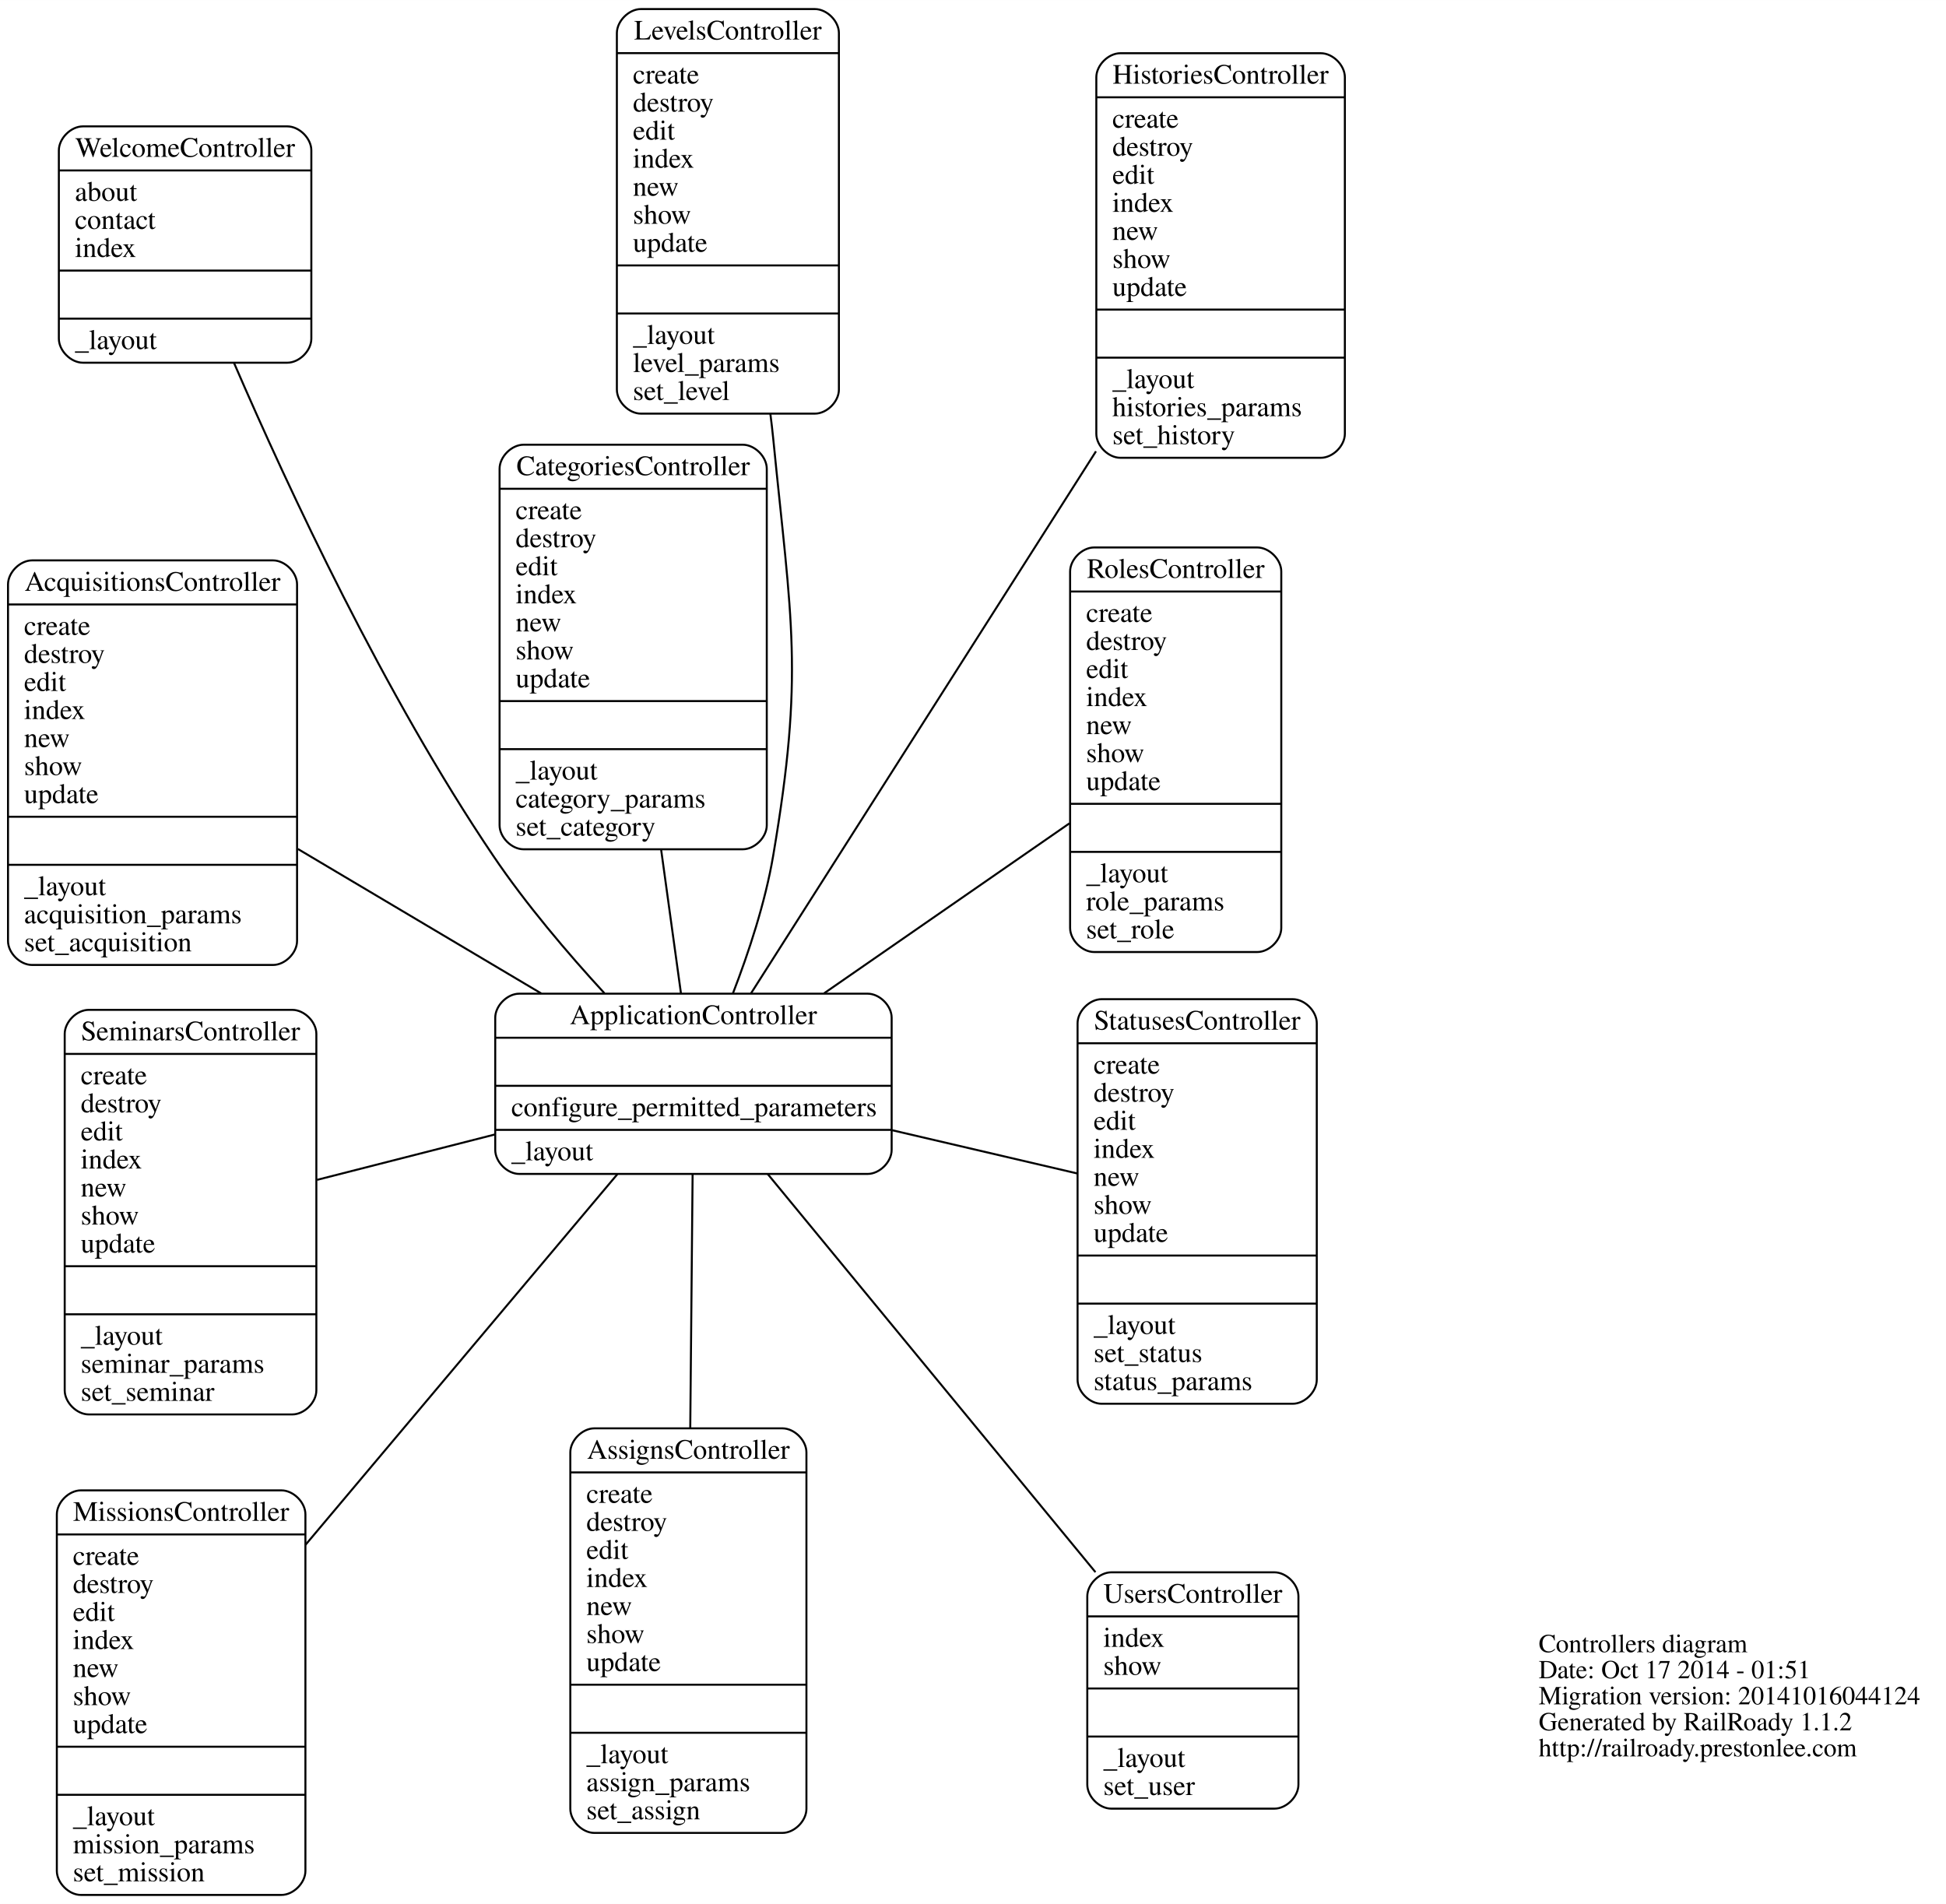
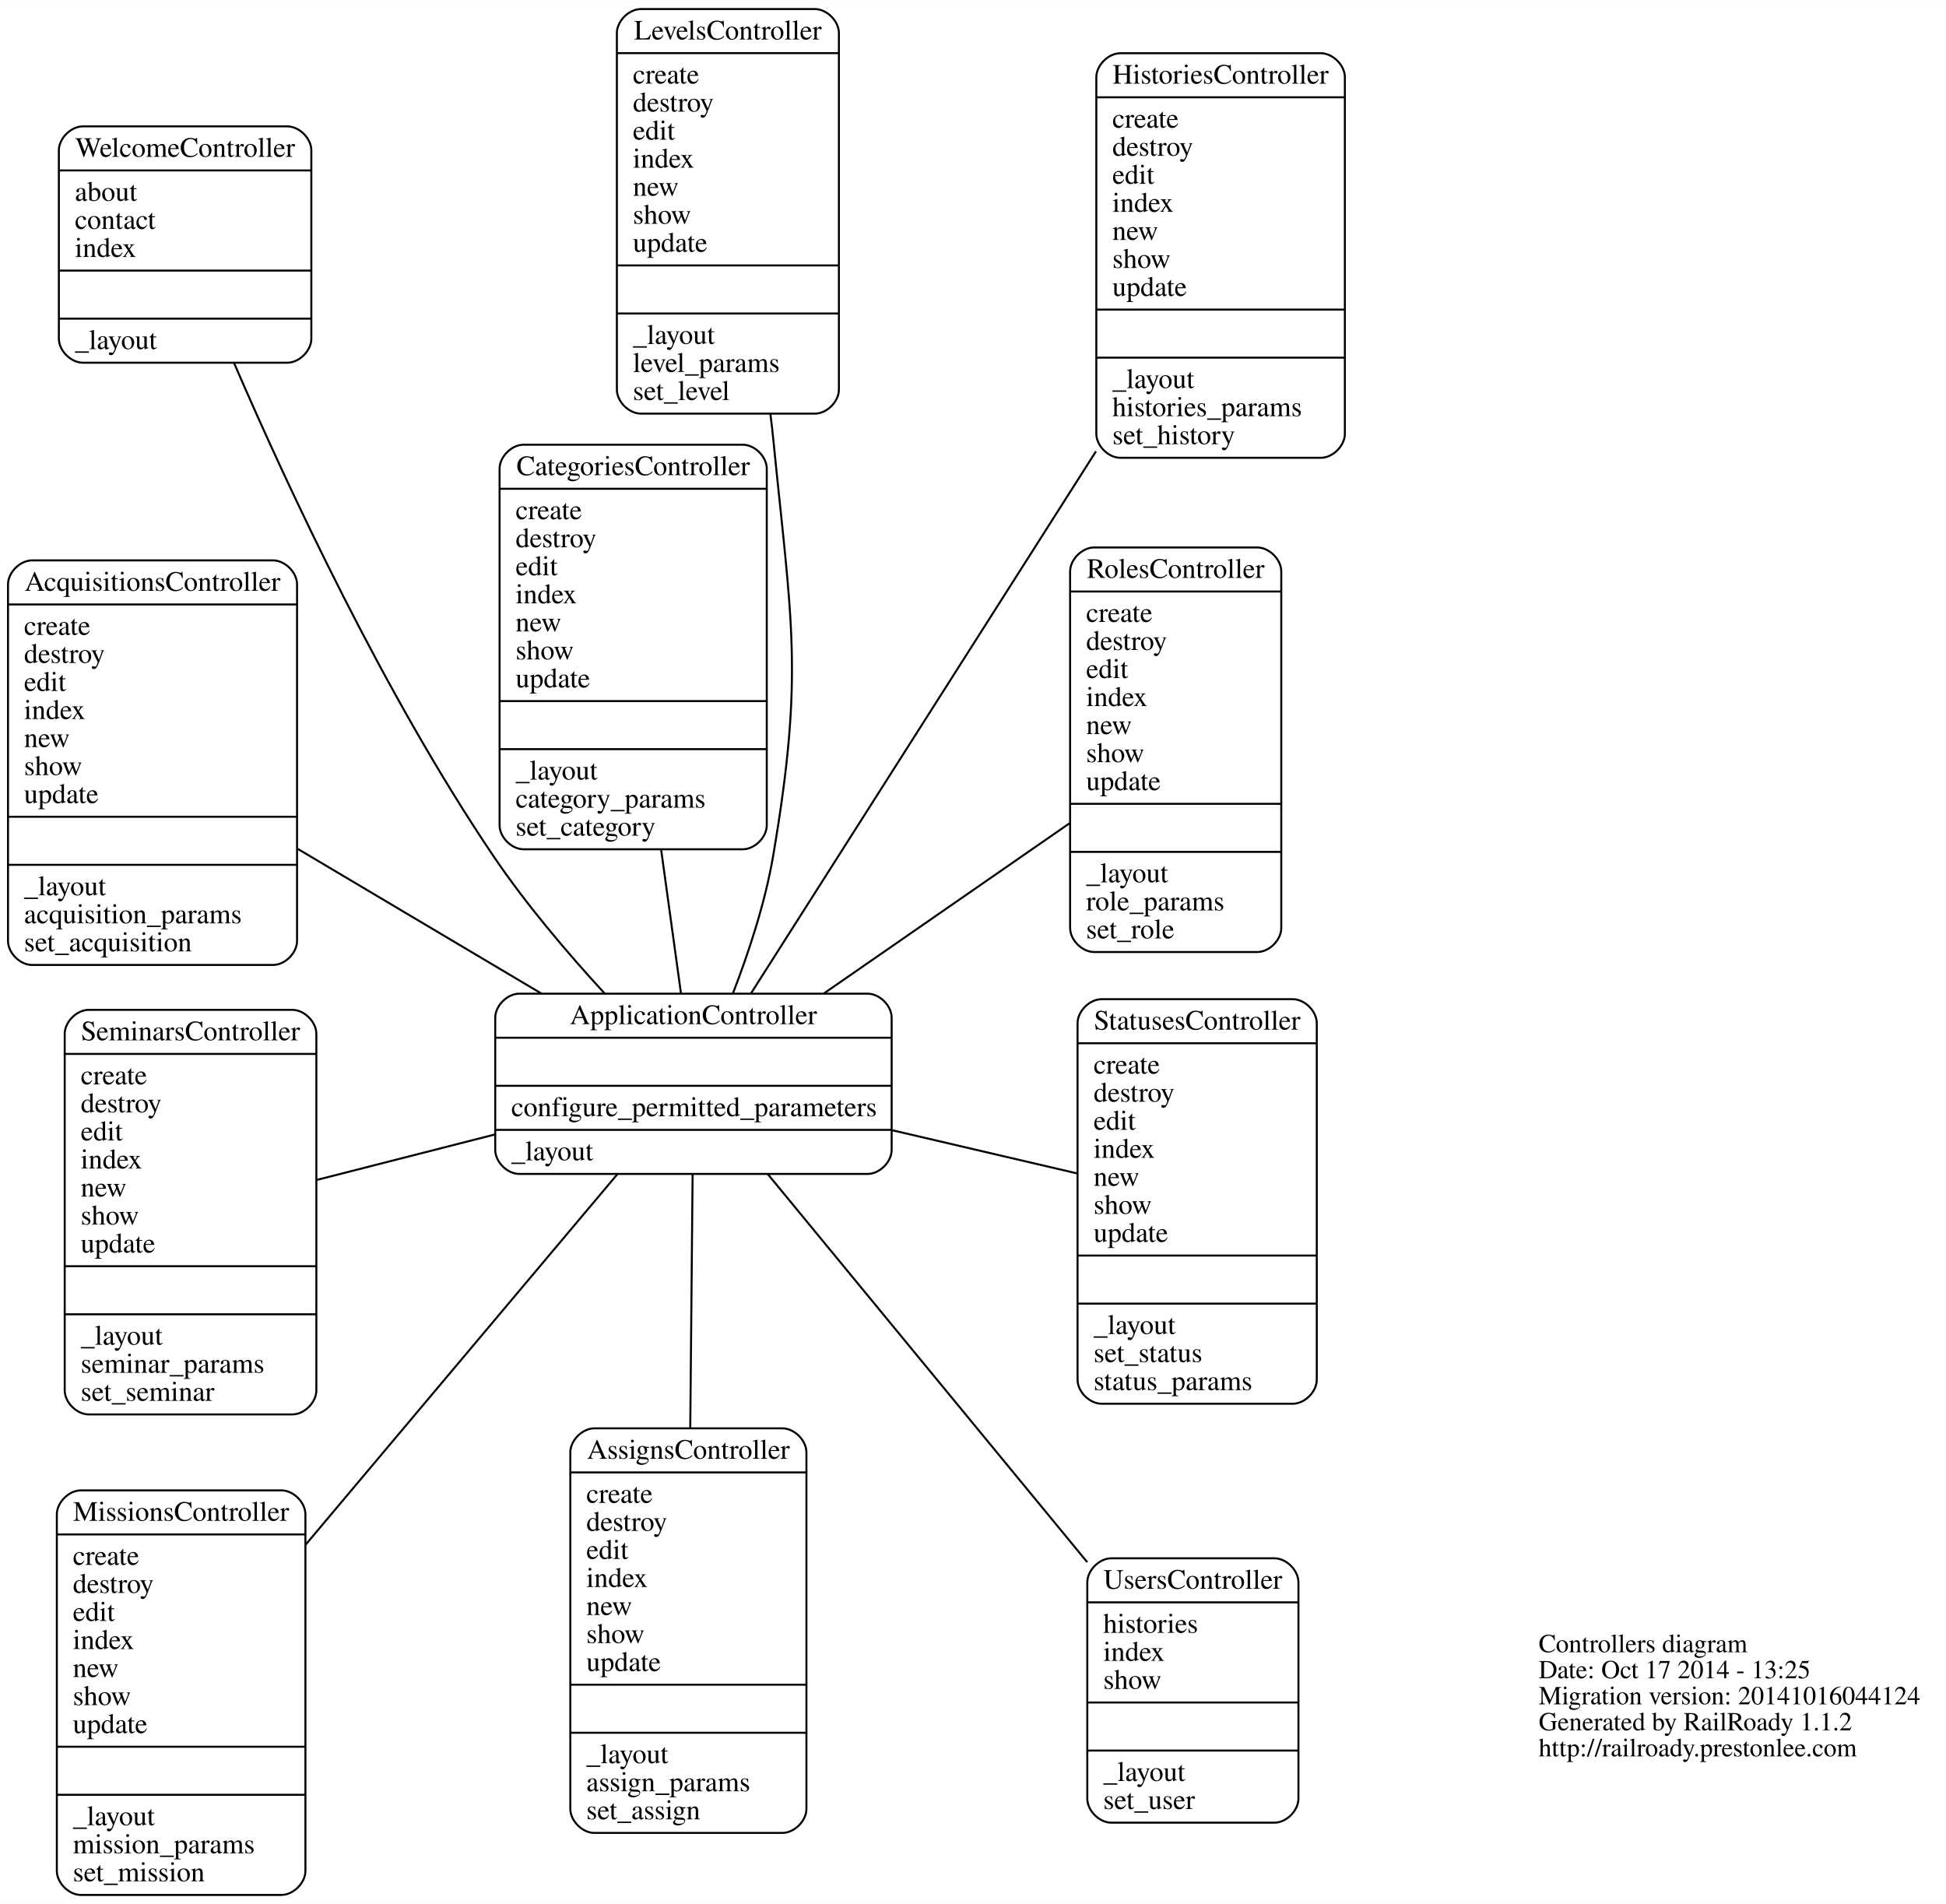
<svg xmlns="http://www.w3.org/2000/svg" width="972pt" height="951pt" viewBox="0.00 0.00 971.65 950.61">
  <g id="graph0" class="graph" transform="scale(1 1) rotate(0) translate(318.959 443.026)">
    <polygon fill="white" stroke="none" points="-318.959,507.587 -318.959,-443.026 652.688,-443.026 652.688,507.587 -318.959,507.587" />
    <g id="node1" class="node">
      <text text-anchor="start" x="449.312" y="381.9" font-family="Times,serif" font-size="13.00">Controllers diagram</text>
-       <text text-anchor="start" x="449.312" y="394.9" font-family="Times,serif" font-size="13.00">Date: Oct 17 2014 - 01:51</text>
+       <text text-anchor="start" x="449.312" y="394.9" font-family="Times,serif" font-size="13.00">Date: Oct 17 2014 - 13:25</text>
      <text text-anchor="start" x="449.312" y="407.9" font-family="Times,serif" font-size="13.00">Migration version: 20141016044124</text>
      <text text-anchor="start" x="449.312" y="420.9" font-family="Times,serif" font-size="13.00">Generated by RailRoady 1.1.2</text>
      <text text-anchor="start" x="449.312" y="433.9" font-family="Times,serif" font-size="13.00">http://railroady.prestonlee.com</text>
    </g>
    <g id="node2" class="node">
      <path fill="none" stroke="black" d="M-302.959,38.752C-302.959,38.752 -182.635,38.752 -182.635,38.752 -176.635,38.752 -170.635,32.752 -170.635,26.752 -170.635,26.752 -170.635,-151.248 -170.635,-151.248 -170.635,-157.248 -176.635,-163.248 -182.635,-163.248 -182.635,-163.248 -302.959,-163.248 -302.959,-163.248 -308.959,-163.248 -314.959,-157.248 -314.959,-151.248 -314.959,-151.248 -314.959,26.752 -314.959,26.752 -314.959,32.752 -308.959,38.752 -302.959,38.752" />
      <text text-anchor="middle" x="-242.797" y="-148.048" font-family="Times,serif" font-size="14.00">AcquisitionsController</text>
      <polyline fill="none" stroke="black" points="-314.959,-141.248 -170.635,-141.248 " />
      <text text-anchor="start" x="-306.959" y="-126.048" font-family="Times,serif" font-size="14.00">create</text>
      <text text-anchor="start" x="-306.959" y="-112.048" font-family="Times,serif" font-size="14.00">destroy</text>
      <text text-anchor="start" x="-306.959" y="-98.048" font-family="Times,serif" font-size="14.00">edit</text>
      <text text-anchor="start" x="-306.959" y="-84.048" font-family="Times,serif" font-size="14.00">index</text>
      <text text-anchor="start" x="-306.959" y="-70.048" font-family="Times,serif" font-size="14.00">new</text>
      <text text-anchor="start" x="-306.959" y="-56.048" font-family="Times,serif" font-size="14.00">show</text>
      <text text-anchor="start" x="-306.959" y="-42.048" font-family="Times,serif" font-size="14.00">update</text>
      <polyline fill="none" stroke="black" points="-314.959,-35.248 -170.635,-35.248 " />
      <polyline fill="none" stroke="black" points="-314.959,-11.248 -170.635,-11.248 " />
      <text text-anchor="start" x="-306.959" y="3.952" font-family="Times,serif" font-size="14.00">_layout</text>
      <text text-anchor="start" x="-306.959" y="17.952" font-family="Times,serif" font-size="14.00">acquisition_params</text>
      <text text-anchor="start" x="-306.959" y="31.952" font-family="Times,serif" font-size="14.00">set_acquisition</text>
    </g>
    <g id="node3" class="node">
      <path fill="none" stroke="black" d="M-59.685,143.091C-59.685,143.091 114.247,143.091 114.247,143.091 120.247,143.091 126.247,137.091 126.247,131.091 126.247,131.091 126.247,65.091 126.247,65.091 126.247,59.091 120.247,53.091 114.247,53.091 114.247,53.091 -59.685,53.091 -59.685,53.091 -65.685,53.091 -71.685,59.091 -71.685,65.091 -71.685,65.091 -71.685,131.091 -71.685,131.091 -71.685,137.091 -65.685,143.091 -59.685,143.091" />
      <text text-anchor="middle" x="27.281" y="68.291" font-family="Times,serif" font-size="14.00">ApplicationController</text>
      <polyline fill="none" stroke="black" points="-71.685,75.091 126.247,75.091 " />
      <polyline fill="none" stroke="black" points="-71.685,99.091 126.247,99.091 " />
      <text text-anchor="start" x="-63.685" y="114.291" font-family="Times,serif" font-size="14.00">configure_permitted_parameters</text>
      <polyline fill="none" stroke="black" points="-71.685,121.091 126.247,121.091 " />
      <text text-anchor="start" x="-63.685" y="136.291" font-family="Times,serif" font-size="14.00">_layout</text>
    </g>
    <g id="edge1" class="edge">
      <path fill="none" stroke="black" d="M-48.67,53.001C-86.739,30.4 -132.612,3.167 -170.205,-19.152" />
    </g>
    <g id="node4" class="node">
      <path fill="none" stroke="black" d="M-22.194,472.119C-22.194,472.119 71.696,472.119 71.696,472.119 77.696,472.119 83.696,466.119 83.696,460.119 83.696,460.119 83.696,282.119 83.696,282.119 83.696,276.119 77.696,270.119 71.696,270.119 71.696,270.119 -22.194,270.119 -22.194,270.119 -28.194,270.119 -34.194,276.119 -34.194,282.119 -34.194,282.119 -34.194,460.119 -34.194,460.119 -34.194,466.119 -28.194,472.119 -22.194,472.119" />
      <text text-anchor="middle" x="24.751" y="285.319" font-family="Times,serif" font-size="14.00">AssignsController</text>
      <polyline fill="none" stroke="black" points="-34.194,292.119 83.696,292.119 " />
      <text text-anchor="start" x="-26.194" y="307.319" font-family="Times,serif" font-size="14.00">create</text>
      <text text-anchor="start" x="-26.194" y="321.319" font-family="Times,serif" font-size="14.00">destroy</text>
      <text text-anchor="start" x="-26.194" y="335.319" font-family="Times,serif" font-size="14.00">edit</text>
      <text text-anchor="start" x="-26.194" y="349.319" font-family="Times,serif" font-size="14.00">index</text>
      <text text-anchor="start" x="-26.194" y="363.319" font-family="Times,serif" font-size="14.00">new</text>
      <text text-anchor="start" x="-26.194" y="377.319" font-family="Times,serif" font-size="14.00">show</text>
      <text text-anchor="start" x="-26.194" y="391.319" font-family="Times,serif" font-size="14.00">update</text>
      <polyline fill="none" stroke="black" points="-34.194,398.119 83.696,398.119 " />
      <polyline fill="none" stroke="black" points="-34.194,422.119 83.696,422.119 " />
      <text text-anchor="start" x="-26.194" y="437.319" font-family="Times,serif" font-size="14.00">_layout</text>
      <text text-anchor="start" x="-26.194" y="451.319" font-family="Times,serif" font-size="14.00">assign_params</text>
      <text text-anchor="start" x="-26.194" y="465.319" font-family="Times,serif" font-size="14.00">set_assign</text>
    </g>
    <g id="edge2" class="edge">
      <path fill="none" stroke="black" d="M26.863,143.176C26.544,177.633 26.091,226.473 25.687,270.111" />
    </g>
    <g id="node5" class="node">
      <path fill="none" stroke="black" d="M-57.517,-19.006C-57.517,-19.006 51.897,-19.006 51.897,-19.006 57.897,-19.006 63.897,-25.006 63.897,-31.006 63.897,-31.006 63.897,-209.006 63.897,-209.006 63.897,-215.006 57.897,-221.006 51.897,-221.006 51.897,-221.006 -57.517,-221.006 -57.517,-221.006 -63.517,-221.006 -69.517,-215.006 -69.517,-209.006 -69.517,-209.006 -69.517,-31.006 -69.517,-31.006 -69.517,-25.006 -63.517,-19.006 -57.517,-19.006" />
      <text text-anchor="middle" x="-2.81" y="-205.806" font-family="Times,serif" font-size="14.00">CategoriesController</text>
      <polyline fill="none" stroke="black" points="-69.517,-199.006 63.897,-199.006 " />
      <text text-anchor="start" x="-61.517" y="-183.806" font-family="Times,serif" font-size="14.00">create</text>
      <text text-anchor="start" x="-61.517" y="-169.806" font-family="Times,serif" font-size="14.00">destroy</text>
      <text text-anchor="start" x="-61.517" y="-155.806" font-family="Times,serif" font-size="14.00">edit</text>
      <text text-anchor="start" x="-61.517" y="-141.806" font-family="Times,serif" font-size="14.00">index</text>
      <text text-anchor="start" x="-61.517" y="-127.806" font-family="Times,serif" font-size="14.00">new</text>
      <text text-anchor="start" x="-61.517" y="-113.806" font-family="Times,serif" font-size="14.00">show</text>
      <text text-anchor="start" x="-61.517" y="-99.806" font-family="Times,serif" font-size="14.00">update</text>
      <polyline fill="none" stroke="black" points="-69.517,-93.006 63.897,-93.006 " />
      <polyline fill="none" stroke="black" points="-69.517,-69.006 63.897,-69.006 " />
      <text text-anchor="start" x="-61.517" y="-53.806" font-family="Times,serif" font-size="14.00">_layout</text>
      <text text-anchor="start" x="-61.517" y="-39.806" font-family="Times,serif" font-size="14.00">category_params</text>
      <text text-anchor="start" x="-61.517" y="-25.806" font-family="Times,serif" font-size="14.00">set_category</text>
    </g>
    <g id="edge3" class="edge">
      <path fill="none" stroke="black" d="M21.046,52.901C18.171,32.065 14.634,6.426 11.172,-18.667" />
    </g>
    <g id="node6" class="node">
      <path fill="none" stroke="black" d="M240.442,-214.475C240.442,-214.475 340.539,-214.475 340.539,-214.475 346.539,-214.475 352.539,-220.475 352.539,-226.475 352.539,-226.475 352.539,-404.475 352.539,-404.475 352.539,-410.475 346.539,-416.475 340.539,-416.475 340.539,-416.475 240.442,-416.475 240.442,-416.475 234.442,-416.475 228.442,-410.475 228.442,-404.475 228.442,-404.475 228.442,-226.475 228.442,-226.475 228.442,-220.475 234.442,-214.475 240.442,-214.475" />
      <text text-anchor="middle" x="290.49" y="-401.275" font-family="Times,serif" font-size="14.00">HistoriesController</text>
      <polyline fill="none" stroke="black" points="228.442,-394.475 352.539,-394.475 " />
      <text text-anchor="start" x="236.442" y="-379.275" font-family="Times,serif" font-size="14.00">create</text>
      <text text-anchor="start" x="236.442" y="-365.275" font-family="Times,serif" font-size="14.00">destroy</text>
      <text text-anchor="start" x="236.442" y="-351.275" font-family="Times,serif" font-size="14.00">edit</text>
      <text text-anchor="start" x="236.442" y="-337.275" font-family="Times,serif" font-size="14.00">index</text>
      <text text-anchor="start" x="236.442" y="-323.275" font-family="Times,serif" font-size="14.00">new</text>
      <text text-anchor="start" x="236.442" y="-309.275" font-family="Times,serif" font-size="14.00">show</text>
      <text text-anchor="start" x="236.442" y="-295.275" font-family="Times,serif" font-size="14.00">update</text>
      <polyline fill="none" stroke="black" points="228.442,-288.475 352.539,-288.475 " />
      <polyline fill="none" stroke="black" points="228.442,-264.475 352.539,-264.475 " />
      <text text-anchor="start" x="236.442" y="-249.275" font-family="Times,serif" font-size="14.00">_layout</text>
      <text text-anchor="start" x="236.442" y="-235.275" font-family="Times,serif" font-size="14.00">histories_params</text>
      <text text-anchor="start" x="236.442" y="-221.275" font-family="Times,serif" font-size="14.00">set_history</text>
    </g>
    <g id="edge4" class="edge">
      <path fill="none" stroke="black" d="M55.95,53.045C97.054,-11.54 173.775,-132.087 228.269,-217.711" />
    </g>
    <g id="node7" class="node">
      <path fill="none" stroke="black" d="M1.049,-236.526C1.049,-236.526 87.912,-236.526 87.912,-236.526 93.912,-236.526 99.912,-242.526 99.912,-248.526 99.912,-248.526 99.912,-426.526 99.912,-426.526 99.912,-432.526 93.912,-438.526 87.912,-438.526 87.912,-438.526 1.049,-438.526 1.049,-438.526 -4.951,-438.526 -10.951,-432.526 -10.951,-426.526 -10.951,-426.526 -10.951,-248.526 -10.951,-248.526 -10.951,-242.526 -4.951,-236.526 1.049,-236.526" />
      <text text-anchor="middle" x="44.48" y="-423.326" font-family="Times,serif" font-size="14.00">LevelsController</text>
      <polyline fill="none" stroke="black" points="-10.951,-416.526 99.912,-416.526 " />
      <text text-anchor="start" x="-2.951" y="-401.326" font-family="Times,serif" font-size="14.00">create</text>
      <text text-anchor="start" x="-2.951" y="-387.326" font-family="Times,serif" font-size="14.00">destroy</text>
      <text text-anchor="start" x="-2.951" y="-373.326" font-family="Times,serif" font-size="14.00">edit</text>
      <text text-anchor="start" x="-2.951" y="-359.326" font-family="Times,serif" font-size="14.00">index</text>
      <text text-anchor="start" x="-2.951" y="-345.326" font-family="Times,serif" font-size="14.00">new</text>
      <text text-anchor="start" x="-2.951" y="-331.326" font-family="Times,serif" font-size="14.00">show</text>
      <text text-anchor="start" x="-2.951" y="-317.326" font-family="Times,serif" font-size="14.00">update</text>
      <polyline fill="none" stroke="black" points="-10.951,-310.526 99.912,-310.526 " />
      <polyline fill="none" stroke="black" points="-10.951,-286.526 99.912,-286.526 " />
      <text text-anchor="start" x="-2.951" y="-271.326" font-family="Times,serif" font-size="14.00">_layout</text>
      <text text-anchor="start" x="-2.951" y="-257.326" font-family="Times,serif" font-size="14.00">level_params</text>
      <text text-anchor="start" x="-2.951" y="-243.326" font-family="Times,serif" font-size="14.00">set_level</text>
    </g>
    <g id="edge5" class="edge">
      <path fill="none" stroke="black" d="M46.964,53.023C54.913,32.457 63.136,7.531 67.097,-15.806 82.598,-107.122 76.205,-132.033 67.097,-224.206 66.702,-228.199 66.231,-232.259 65.698,-236.353" />
    </g>
    <g id="node8" class="node">
      <path fill="none" stroke="black" d="M-278.578,503.087C-278.578,503.087 -178.461,503.087 -178.461,503.087 -172.461,503.087 -166.461,497.087 -166.461,491.087 -166.461,491.087 -166.461,313.087 -166.461,313.087 -166.461,307.087 -172.461,301.087 -178.461,301.087 -178.461,301.087 -278.578,301.087 -278.578,301.087 -284.578,301.087 -290.578,307.087 -290.578,313.087 -290.578,313.087 -290.578,491.087 -290.578,491.087 -290.578,497.087 -284.578,503.087 -278.578,503.087" />
      <text text-anchor="middle" x="-228.519" y="316.287" font-family="Times,serif" font-size="14.00">MissionsController</text>
      <polyline fill="none" stroke="black" points="-290.578,323.087 -166.461,323.087 " />
      <text text-anchor="start" x="-282.578" y="338.287" font-family="Times,serif" font-size="14.00">create</text>
      <text text-anchor="start" x="-282.578" y="352.287" font-family="Times,serif" font-size="14.00">destroy</text>
      <text text-anchor="start" x="-282.578" y="366.287" font-family="Times,serif" font-size="14.00">edit</text>
      <text text-anchor="start" x="-282.578" y="380.287" font-family="Times,serif" font-size="14.00">index</text>
      <text text-anchor="start" x="-282.578" y="394.287" font-family="Times,serif" font-size="14.00">new</text>
      <text text-anchor="start" x="-282.578" y="408.287" font-family="Times,serif" font-size="14.00">show</text>
      <text text-anchor="start" x="-282.578" y="422.287" font-family="Times,serif" font-size="14.00">update</text>
      <polyline fill="none" stroke="black" points="-290.578,429.087 -166.461,429.087 " />
      <polyline fill="none" stroke="black" points="-290.578,453.087 -166.461,453.087 " />
      <text text-anchor="start" x="-282.578" y="468.287" font-family="Times,serif" font-size="14.00">_layout</text>
      <text text-anchor="start" x="-282.578" y="482.287" font-family="Times,serif" font-size="14.00">mission_params</text>
      <text text-anchor="start" x="-282.578" y="496.287" font-family="Times,serif" font-size="14.00">set_mission</text>
    </g>
    <g id="edge6" class="edge">
      <path fill="none" stroke="black" d="M-10.739,143.274C-51.795,192.067 -117.838,270.553 -166.445,328.317" />
    </g>
    <g id="node9" class="node">
      <path fill="none" stroke="black" d="M227.355,32.293C227.355,32.293 308.789,32.293 308.789,32.293 314.789,32.293 320.789,26.293 320.789,20.293 320.789,20.293 320.789,-157.707 320.789,-157.707 320.789,-163.707 314.789,-169.707 308.789,-169.707 308.789,-169.707 227.355,-169.707 227.355,-169.707 221.355,-169.707 215.355,-163.707 215.355,-157.707 215.355,-157.707 215.355,20.293 215.355,20.293 215.355,26.293 221.355,32.293 227.355,32.293" />
      <text text-anchor="middle" x="268.072" y="-154.507" font-family="Times,serif" font-size="14.00">RolesController</text>
      <polyline fill="none" stroke="black" points="215.355,-147.707 320.789,-147.707 " />
      <text text-anchor="start" x="223.355" y="-132.507" font-family="Times,serif" font-size="14.00">create</text>
      <text text-anchor="start" x="223.355" y="-118.507" font-family="Times,serif" font-size="14.00">destroy</text>
      <text text-anchor="start" x="223.355" y="-104.507" font-family="Times,serif" font-size="14.00">edit</text>
      <text text-anchor="start" x="223.355" y="-90.507" font-family="Times,serif" font-size="14.00">index</text>
      <text text-anchor="start" x="223.355" y="-76.507" font-family="Times,serif" font-size="14.00">new</text>
      <text text-anchor="start" x="223.355" y="-62.507" font-family="Times,serif" font-size="14.00">show</text>
      <text text-anchor="start" x="223.355" y="-48.507" font-family="Times,serif" font-size="14.00">update</text>
      <polyline fill="none" stroke="black" points="215.355,-41.707 320.789,-41.707 " />
      <polyline fill="none" stroke="black" points="215.355,-17.707 320.789,-17.707 " />
      <text text-anchor="start" x="223.355" y="-2.507" font-family="Times,serif" font-size="14.00">_layout</text>
      <text text-anchor="start" x="223.355" y="11.493" font-family="Times,serif" font-size="14.00">role_params</text>
      <text text-anchor="start" x="223.355" y="25.493" font-family="Times,serif" font-size="14.00">set_role</text>
    </g>
    <g id="edge7" class="edge">
      <path fill="none" stroke="black" d="M92.442,52.953C130.884,26.325 178.916,-6.948 215.029,-31.963" />
    </g>
    <g id="node10" class="node">
      <path fill="none" stroke="black" d="M-274.65,263.169C-274.65,263.169 -173.001,263.169 -173.001,263.169 -167.001,263.169 -161.001,257.169 -161.001,251.169 -161.001,251.169 -161.001,73.169 -161.001,73.169 -161.001,67.169 -167.001,61.169 -173.001,61.169 -173.001,61.169 -274.65,61.169 -274.65,61.169 -280.65,61.169 -286.65,67.169 -286.65,73.169 -286.65,73.169 -286.65,251.169 -286.65,251.169 -286.65,257.169 -280.65,263.169 -274.65,263.169" />
      <text text-anchor="middle" x="-223.825" y="76.369" font-family="Times,serif" font-size="14.00">SeminarsController</text>
      <polyline fill="none" stroke="black" points="-286.65,83.169 -161.001,83.169 " />
      <text text-anchor="start" x="-278.65" y="98.369" font-family="Times,serif" font-size="14.00">create</text>
      <text text-anchor="start" x="-278.65" y="112.369" font-family="Times,serif" font-size="14.00">destroy</text>
      <text text-anchor="start" x="-278.65" y="126.369" font-family="Times,serif" font-size="14.00">edit</text>
      <text text-anchor="start" x="-278.65" y="140.369" font-family="Times,serif" font-size="14.00">index</text>
      <text text-anchor="start" x="-278.65" y="154.369" font-family="Times,serif" font-size="14.00">new</text>
      <text text-anchor="start" x="-278.65" y="168.369" font-family="Times,serif" font-size="14.00">show</text>
      <text text-anchor="start" x="-278.65" y="182.369" font-family="Times,serif" font-size="14.00">update</text>
      <polyline fill="none" stroke="black" points="-286.65,189.169 -161.001,189.169 " />
      <polyline fill="none" stroke="black" points="-286.65,213.169 -161.001,213.169 " />
      <text text-anchor="start" x="-278.65" y="228.369" font-family="Times,serif" font-size="14.00">_layout</text>
      <text text-anchor="start" x="-278.65" y="242.369" font-family="Times,serif" font-size="14.00">seminar_params</text>
      <text text-anchor="start" x="-278.65" y="256.369" font-family="Times,serif" font-size="14.00">set_seminar</text>
    </g>
    <g id="edge8" class="edge">
      <path fill="none" stroke="black" d="M-71.963,123.416C-101.848,131.043 -133.815,139.2 -160.673,146.054" />
    </g>
    <g id="node11" class="node">
      <path fill="none" stroke="black" d="M231.077,257.84C231.077,257.84 326.512,257.84 326.512,257.84 332.512,257.84 338.512,251.84 338.512,245.84 338.512,245.84 338.512,67.84 338.512,67.84 338.512,61.84 332.512,55.84 326.512,55.84 326.512,55.84 231.077,55.84 231.077,55.84 225.077,55.84 219.077,61.84 219.077,67.84 219.077,67.84 219.077,245.84 219.077,245.84 219.077,251.84 225.077,257.84 231.077,257.84" />
      <text text-anchor="middle" x="278.794" y="71.04" font-family="Times,serif" font-size="14.00">StatusesController</text>
      <polyline fill="none" stroke="black" points="219.077,77.84 338.512,77.84 " />
      <text text-anchor="start" x="227.077" y="93.04" font-family="Times,serif" font-size="14.00">create</text>
      <text text-anchor="start" x="227.077" y="107.04" font-family="Times,serif" font-size="14.00">destroy</text>
      <text text-anchor="start" x="227.077" y="121.04" font-family="Times,serif" font-size="14.00">edit</text>
      <text text-anchor="start" x="227.077" y="135.04" font-family="Times,serif" font-size="14.00">index</text>
      <text text-anchor="start" x="227.077" y="149.04" font-family="Times,serif" font-size="14.00">new</text>
      <text text-anchor="start" x="227.077" y="163.04" font-family="Times,serif" font-size="14.00">show</text>
      <text text-anchor="start" x="227.077" y="177.04" font-family="Times,serif" font-size="14.00">update</text>
      <polyline fill="none" stroke="black" points="219.077,183.84 338.512,183.84 " />
      <polyline fill="none" stroke="black" points="219.077,207.84 338.512,207.84 " />
      <text text-anchor="start" x="227.077" y="223.04" font-family="Times,serif" font-size="14.00">_layout</text>
      <text text-anchor="start" x="227.077" y="237.04" font-family="Times,serif" font-size="14.00">set_status</text>
      <text text-anchor="start" x="227.077" y="251.04" font-family="Times,serif" font-size="14.00">status_params</text>
    </g>
    <g id="edge9" class="edge">
      <path fill="none" stroke="black" d="M126.325,121.226C157.667,128.547 191.33,136.41 219.032,142.881" />
    </g>
    <g id="node12" class="node">
-       <path fill="none" stroke="black" d="M235.93,460.003C235.93,460.003 317.358,460.003 317.358,460.003 323.358,460.003 329.358,454.003 329.358,448.003 329.358,448.003 329.358,354.003 329.358,354.003 329.358,348.003 323.358,342.003 317.358,342.003 317.358,342.003 235.93,342.003 235.93,342.003 229.93,342.003 223.93,348.003 223.93,354.003 223.93,354.003 223.93,448.003 223.93,448.003 223.93,454.003 229.93,460.003 235.93,460.003" />
-       <text text-anchor="middle" x="276.644" y="357.203" font-family="Times,serif" font-size="14.00">UsersController</text>
-       <polyline fill="none" stroke="black" points="223.93,364.003 329.358,364.003 " />
-       <text text-anchor="start" x="231.93" y="379.203" font-family="Times,serif" font-size="14.00">index</text>
-       <text text-anchor="start" x="231.93" y="393.203" font-family="Times,serif" font-size="14.00">show</text>
-       <polyline fill="none" stroke="black" points="223.93,400.003 329.358,400.003 " />
-       <polyline fill="none" stroke="black" points="223.93,424.003 329.358,424.003 " />
-       <text text-anchor="start" x="231.93" y="439.203" font-family="Times,serif" font-size="14.00">_layout</text>
-       <text text-anchor="start" x="231.93" y="453.203" font-family="Times,serif" font-size="14.00">set_user</text>
+       <path fill="none" stroke="black" d="M235.93,467.003C235.93,467.003 317.358,467.003 317.358,467.003 323.358,467.003 329.358,461.003 329.358,455.003 329.358,455.003 329.358,347.003 329.358,347.003 329.358,341.003 323.358,335.003 317.358,335.003 317.358,335.003 235.93,335.003 235.93,335.003 229.93,335.003 223.93,341.003 223.93,347.003 223.93,347.003 223.93,455.003 223.93,455.003 223.93,461.003 229.93,467.003 235.93,467.003" />
+       <text text-anchor="middle" x="276.644" y="350.203" font-family="Times,serif" font-size="14.00">UsersController</text>
+       <polyline fill="none" stroke="black" points="223.93,357.003 329.358,357.003 " />
+       <text text-anchor="start" x="231.93" y="372.203" font-family="Times,serif" font-size="14.00">histories</text>
+       <text text-anchor="start" x="231.93" y="386.203" font-family="Times,serif" font-size="14.00">index</text>
+       <text text-anchor="start" x="231.93" y="400.203" font-family="Times,serif" font-size="14.00">show</text>
+       <polyline fill="none" stroke="black" points="223.93,407.003 329.358,407.003 " />
+       <polyline fill="none" stroke="black" points="223.93,431.003 329.358,431.003 " />
+       <text text-anchor="start" x="231.93" y="446.203" font-family="Times,serif" font-size="14.00">_layout</text>
+       <text text-anchor="start" x="231.93" y="460.203" font-family="Times,serif" font-size="14.00">set_user</text>
    </g>
    <g id="edge10" class="edge">
-       <path fill="none" stroke="black" d="M64.344,143.113C107.827,195.934 180.061,283.679 228.011,341.927" />
+       <path fill="none" stroke="black" d="M64.344,143.113C106.606,194.451 176.026,278.779 223.916,336.952" />
    </g>
    <g id="node13" class="node">
      <path fill="none" stroke="black" d="M-277.571,-261.952C-277.571,-261.952 -175.506,-261.952 -175.506,-261.952 -169.506,-261.952 -163.506,-267.952 -163.506,-273.952 -163.506,-273.952 -163.506,-367.952 -163.506,-367.952 -163.506,-373.952 -169.506,-379.952 -175.506,-379.952 -175.506,-379.952 -277.571,-379.952 -277.571,-379.952 -283.571,-379.952 -289.571,-373.952 -289.571,-367.952 -289.571,-367.952 -289.571,-273.952 -289.571,-273.952 -289.571,-267.952 -283.571,-261.952 -277.571,-261.952" />
      <text text-anchor="middle" x="-226.538" y="-364.752" font-family="Times,serif" font-size="14.00">WelcomeController</text>
      <polyline fill="none" stroke="black" points="-289.571,-357.952 -163.506,-357.952 " />
      <text text-anchor="start" x="-281.571" y="-342.752" font-family="Times,serif" font-size="14.00">about</text>
      <text text-anchor="start" x="-281.571" y="-328.752" font-family="Times,serif" font-size="14.00">contact</text>
      <text text-anchor="start" x="-281.571" y="-314.752" font-family="Times,serif" font-size="14.00">index</text>
      <polyline fill="none" stroke="black" points="-289.571,-307.952 -163.506,-307.952 " />
      <polyline fill="none" stroke="black" points="-289.571,-283.952 -163.506,-283.952 " />
      <text text-anchor="start" x="-281.571" y="-268.752" font-family="Times,serif" font-size="14.00">_layout</text>
    </g>
    <g id="edge11" class="edge">
      <path fill="none" stroke="black" d="M-17.144,52.892C-35.596,32.81 -56.451,8.295 -72.717,-15.806 -126.983,-96.206 -174.676,-198.377 -202.058,-261.715" />
    </g>
  </g>
</svg>
